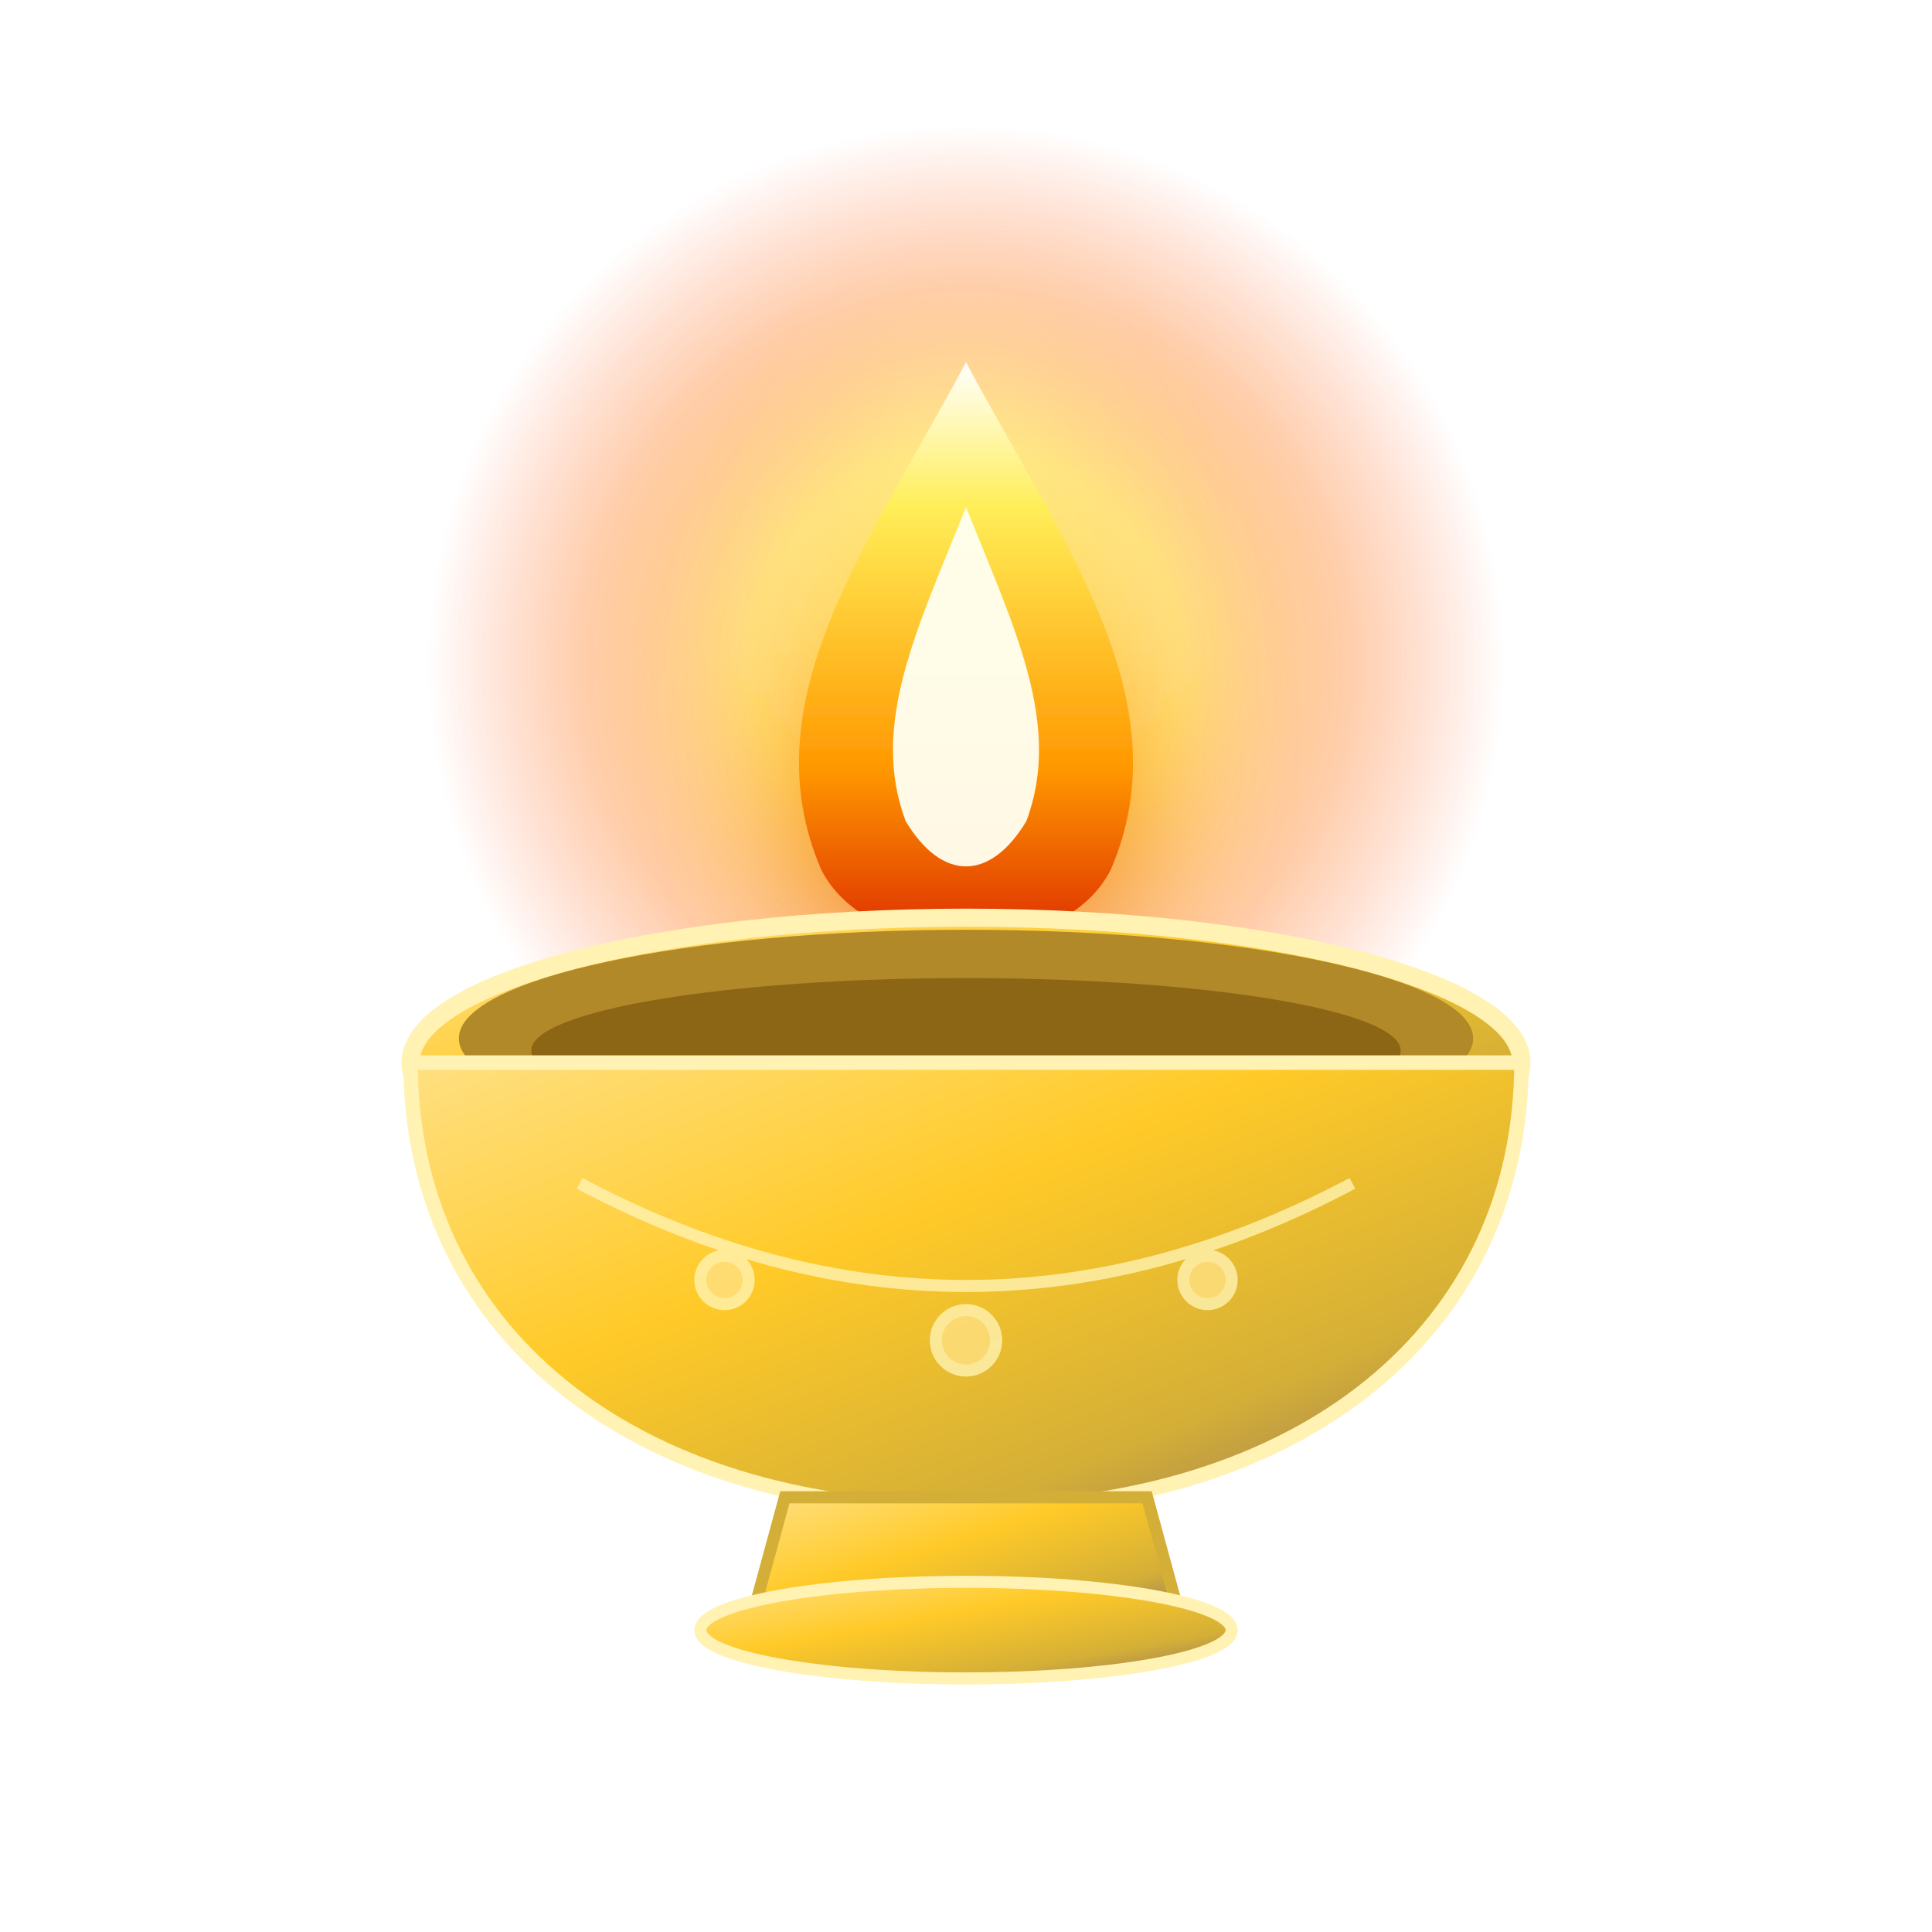
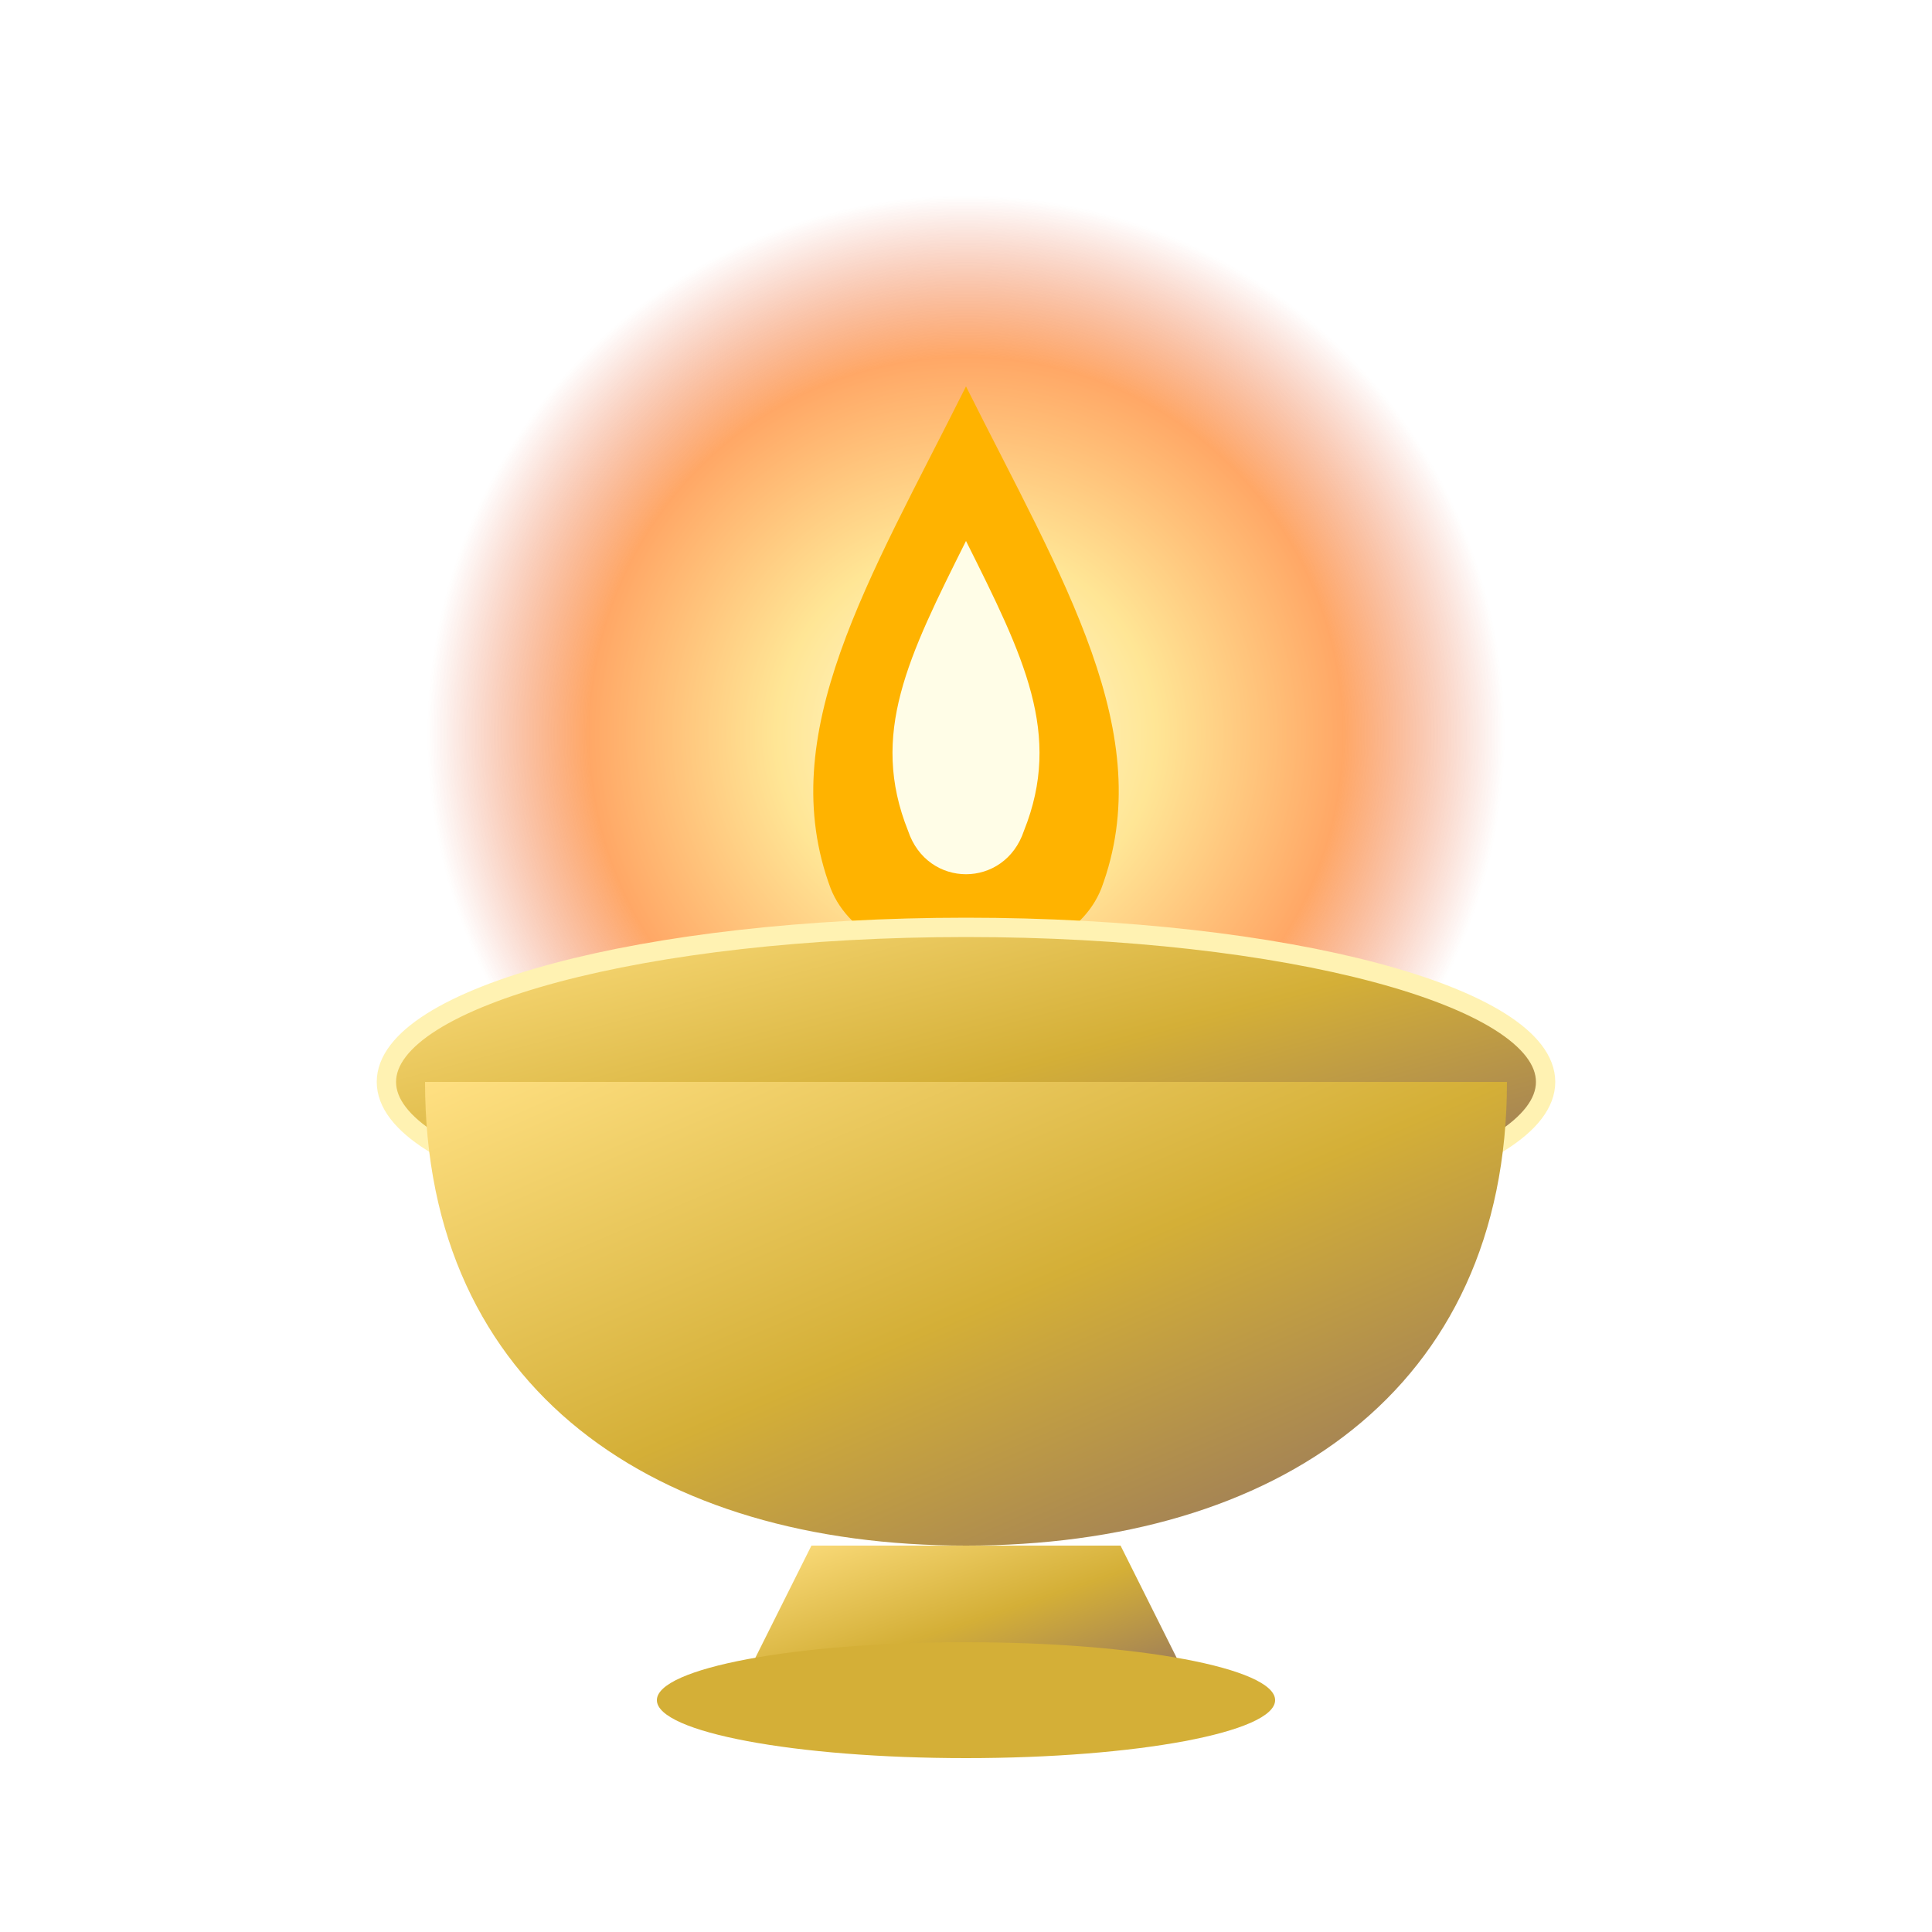
- <svg xmlns="http://www.w3.org/2000/svg" viewBox="0 0 160 160" width="100%" height="100%">
+ <svg xmlns="http://www.w3.org/2000/svg" viewBox="0 0 100 100" width="100%" height="100%">
  <defs>
-     <radialGradient id="flameGlow" cx="50%" cy="50%" r="50%">
-       <stop offset="0%" stop-color="#FFF9C4" stop-opacity="1" />
-       <stop offset="40%" stop-color="#FFD54F" stop-opacity="0.8" />
-       <stop offset="70%" stop-color="#FF6D00" stop-opacity="0.4" />
-       <stop offset="100%" stop-color="#FF3D00" stop-opacity="0" />
+     <radialGradient id="flame" cx="50%" cy="50%" r="50%">
+       <stop offset="0%" stop-color="#FFF9C4" />
+       <stop offset="35%" stop-color="#FFD54F" />
+       <stop offset="70%" stop-color="#FF6D00" />
+       <stop offset="100%" stop-color="#DD2C00" stop-opacity="0" />
    </radialGradient>
-     <linearGradient id="flameInner" x1="0%" y1="0%" x2="0%" y2="100%">
-       <stop offset="0%" stop-color="#FFFFFF" />
-       <stop offset="25%" stop-color="#FFEE58" />
-       <stop offset="70%" stop-color="#FF9800" />
-       <stop offset="100%" stop-color="#DD2C00" />
-     </linearGradient>
-     <linearGradient id="brassPot" x1="0%" y1="0%" x2="100%" y2="100%">
+     <linearGradient id="brass" x1="0%" y1="0%" x2="100%" y2="100%">
      <stop offset="0%" stop-color="#FFE082" />
-       <stop offset="40%" stop-color="#FFCA28" />
-       <stop offset="75%" stop-color="#D4AF37" />
+       <stop offset="50%" stop-color="#D4AF37" />
      <stop offset="100%" stop-color="#8D6E63" />
    </linearGradient>
-     <filter id="diyaGlow" x="-50%" y="-50%" width="200%" height="200%">
-       <feGaussianBlur stdDeviation="6" result="blur" />
-       <feComposite in="SourceGraphic" in2="blur" operator="over" />
-     </filter>
  </defs>
-   <circle cx="80" cy="55" r="45" fill="url(#flameGlow)" opacity="0.85" class="diya-ambient-glow" />
-   <line x1="80" y1="80" x2="80" y2="70" stroke="#3E2723" stroke-width="2.5" stroke-linecap="round" />
-   <path d="M80 30 C72 45, 62 58, 68 72 C72 80, 88 80, 92 72 C98 58, 88 45, 80 30 Z" fill="url(#flameInner)" filter="url(#diyaGlow)" class="diya-flame-motion" />
-   <path d="M80 42 C76 52, 72 60, 75 68 C78 73, 82 73, 85 68 C88 60, 84 52, 80 42 Z" fill="#FFFFF0" opacity="0.95" />
-   <ellipse cx="80" cy="88" rx="46" ry="12" fill="url(#brassPot)" stroke="#FFF2B2" stroke-width="1.5" />
-   <ellipse cx="80" cy="86" rx="42" ry="9" fill="#B28929" />
-   <ellipse cx="80" cy="87" rx="36" ry="6" fill="#8C6615" />
-   <path d="M34 88 C34 110, 52 125, 80 125 C108 125, 126 110, 126 88 Z" fill="url(#brassPot)" stroke="#FFF2B2" stroke-width="1.2" />
-   <g stroke="#FFF2B2" stroke-width="1" fill="none" opacity="0.8">
-     <path d="M48 98 Q80 115 112 98" />
-     <circle cx="60" cy="106" r="2" fill="#FFE082" />
-     <circle cx="80" cy="111" r="2.5" fill="#FFE082" />
-     <circle cx="100" cy="106" r="2" fill="#FFE082" />
-   </g>
-   <path d="M65 124 L62 135 L98 135 L95 124 Z" fill="url(#brassPot)" stroke="#D4AF37" stroke-width="1" />
-   <ellipse cx="80" cy="135" rx="22" ry="4" fill="url(#brassPot)" stroke="#FFF2B2" stroke-width="1" />
+   <circle cx="50" cy="38" r="28" fill="url(#flame)" opacity="0.6" />
+   <path d="M50 20 C45 30 40 38 43 46 C45 51 55 51 57 46 C60 38 55 30 50 20 Z" fill="#FFB300" />
+   <path d="M50 28 C47 34 45 38 47 43 C48 46 52 46 53 43 C55 38 53 34 50 28 Z" fill="#FFFDE7" />
+   <ellipse cx="50" cy="56" rx="30" ry="8" fill="url(#brass)" stroke="#FFF2B2" stroke-width="1" />
+   <path d="M22 56 C22 72 34 80 50 80 C66 80 78 72 78 56 Z" fill="url(#brass)" />
+   <path d="M42 80 L38 88 L62 88 L58 80 Z" fill="url(#brass)" />
+   <ellipse cx="50" cy="88" rx="16" ry="3" fill="#D4AF37" />
</svg>
